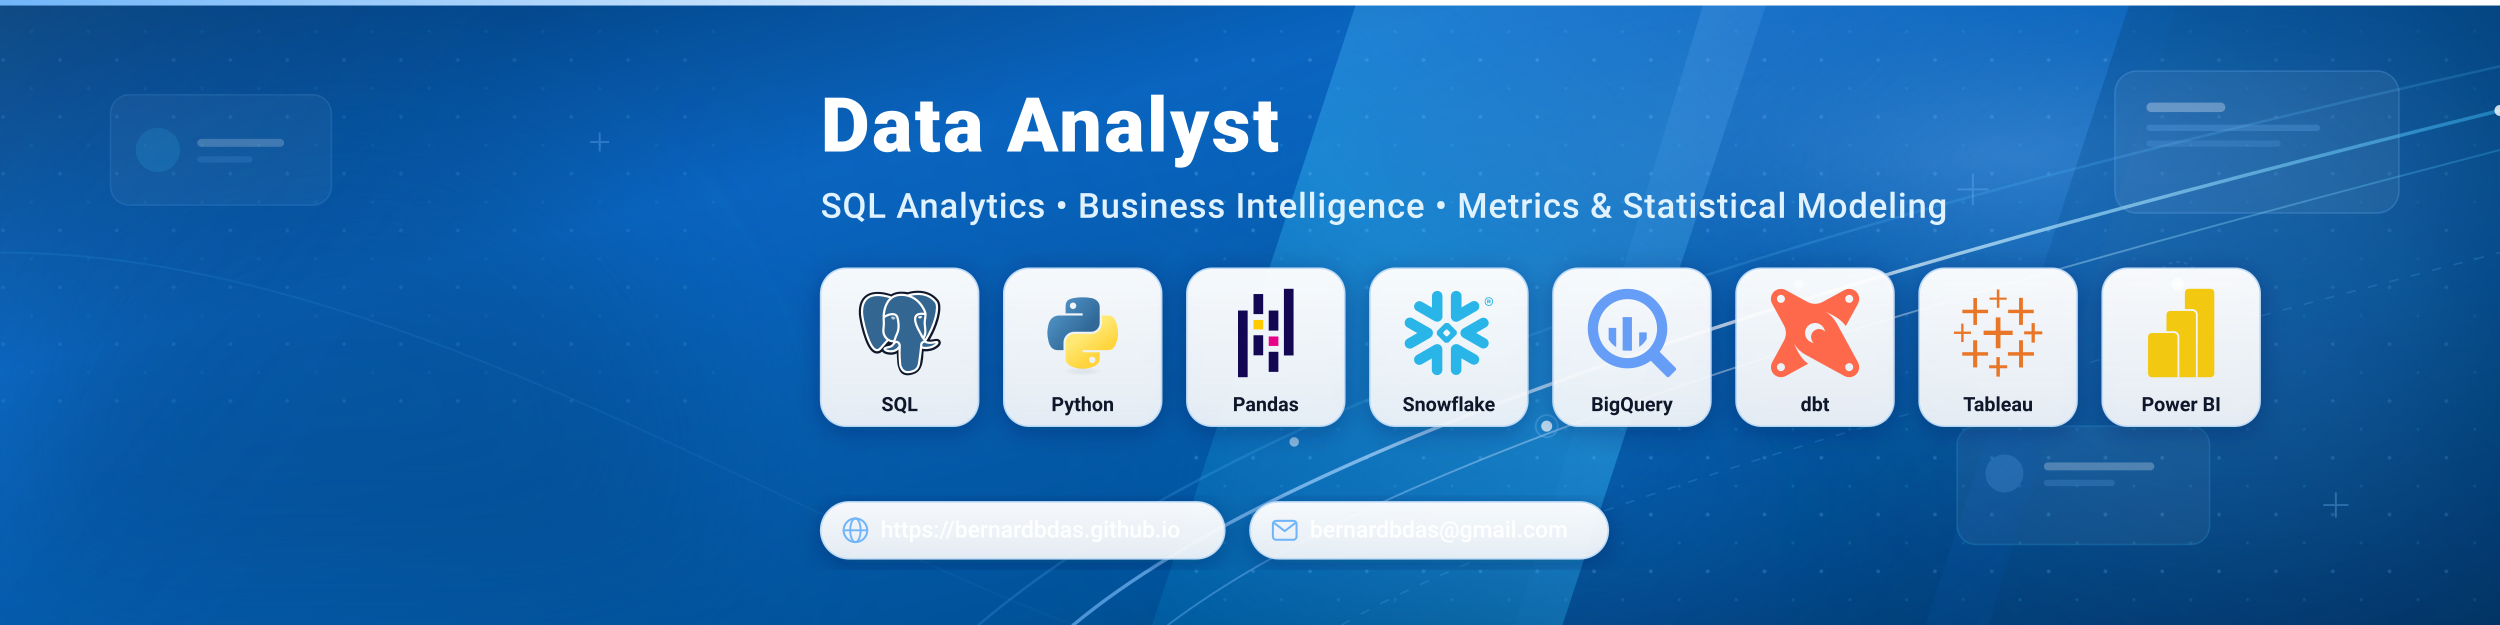
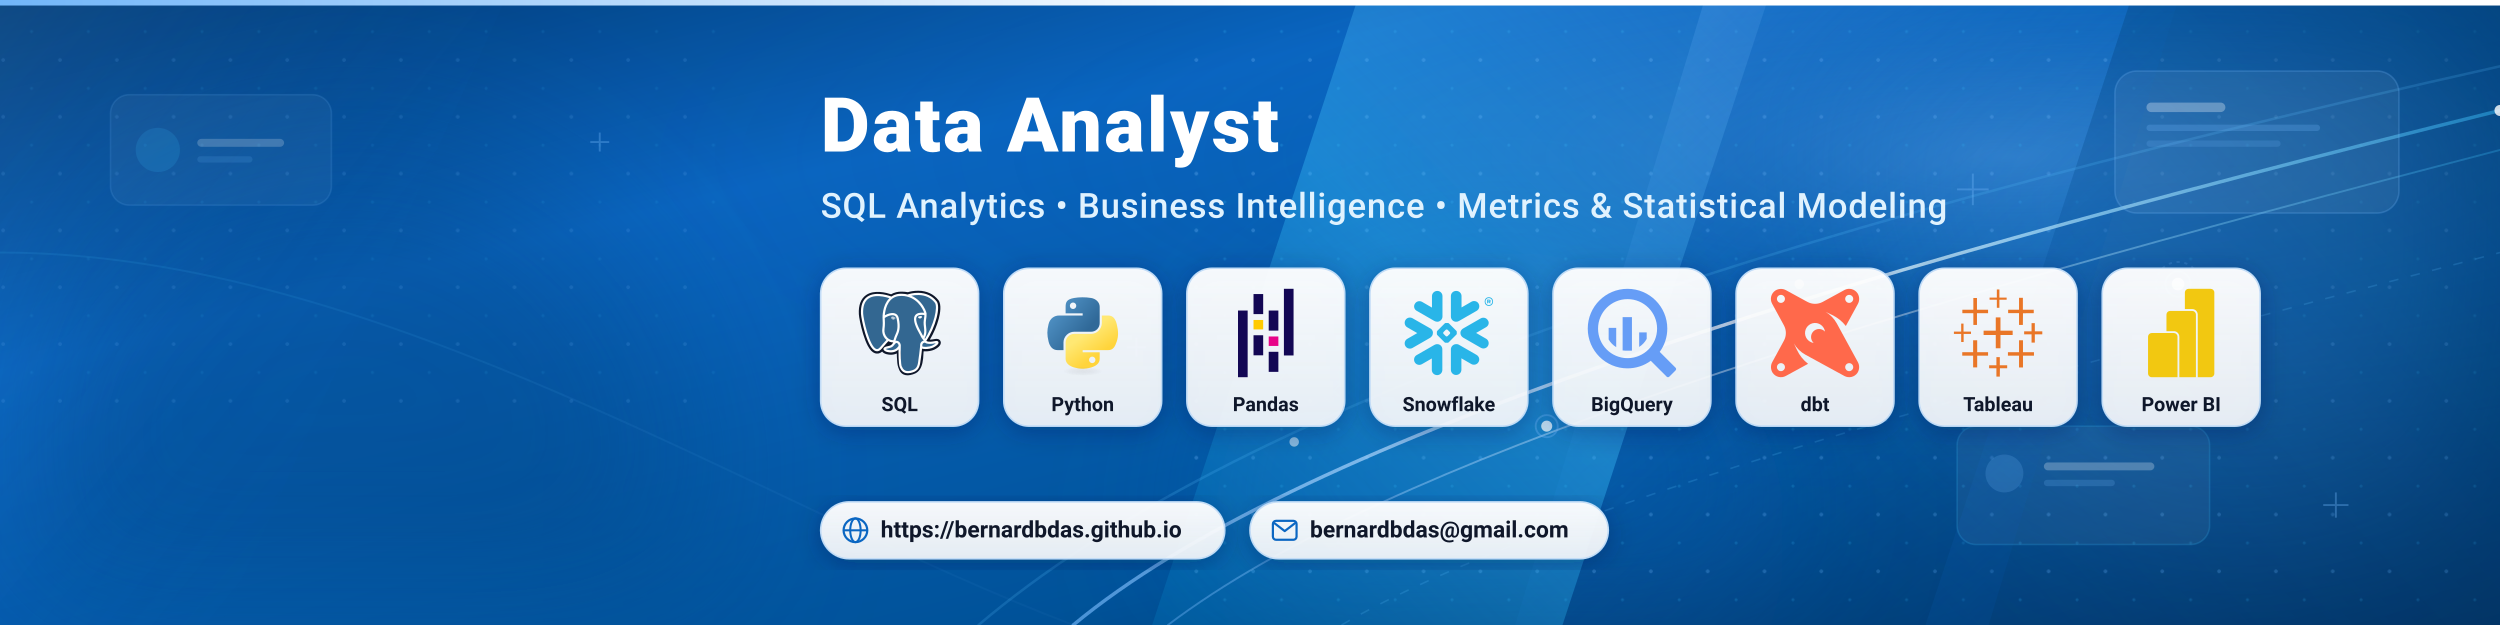
<svg xmlns="http://www.w3.org/2000/svg" width="1584" height="396" viewBox="0 0 1584 396">
  <defs>
    <linearGradient id="bgGrad_linkedin" x1="0%" y1="0%" x2="100%" y2="100%">
      <stop offset="0%" stop-color="#003870" />
      <stop offset="35%" stop-color="#0A66C2" />
      <stop offset="100%" stop-color="#002447" />
    </linearGradient>
    <linearGradient id="cardGrad_linkedin" x1="0%" y1="0%" x2="0%" y2="100%">
      <stop offset="0%" stop-color="#FFFFFF" stop-opacity="0.96" />
      <stop offset="100%" stop-color="#F4F7FB" stop-opacity="0.92" />
    </linearGradient>
    <linearGradient id="accentGlow_linkedin" x1="0%" y1="0%" x2="100%" y2="0%">
      <stop offset="0%" stop-color="#70B5F9" />
      <stop offset="50%" stop-color="#FFFFFF" />
    </linearGradient>
    <filter id="cardShadow_linkedin" x="-20%" y="-20%" width="140%" height="140%">
      <feDropShadow dx="0" dy="3" stdDeviation="8" flood-color="#001E3D" flood-opacity="0.32" />
    </filter>
    <linearGradient id="li_platform_bg" x1="0%" y1="0%" x2="100%" y2="100%">
      <stop offset="0%" stop-color="#003870" />
      <stop offset="30%" stop-color="#0A66C2" />
      <stop offset="70%" stop-color="#005299" />
      <stop offset="100%" stop-color="#002952" />
    </linearGradient>
    <linearGradient id="li_facet_1" x1="0%" y1="0%" x2="100%" y2="100%">
      <stop offset="0%" stop-color="#70B5F9" stop-opacity="0.35" />
      <stop offset="50%" stop-color="#0A66C2" stop-opacity="0.10" />
      <stop offset="100%" stop-color="#004182" stop-opacity="0.40" />
    </linearGradient>
    <linearGradient id="li_facet_2" x1="0%" y1="100%" x2="100%" y2="0%">
      <stop offset="0%" stop-color="#0284C7" stop-opacity="0.25" />
      <stop offset="50%" stop-color="#38BDF8" stop-opacity="0.40" />
      <stop offset="100%" stop-color="#70B5F9" stop-opacity="0.15" />
    </linearGradient>
    <linearGradient id="li_facet_3" x1="100%" y1="0%" x2="0%" y2="100%">
      <stop offset="0%" stop-color="#002D54" stop-opacity="0.50" />
      <stop offset="100%" stop-color="#0A66C2" stop-opacity="0.15" />
    </linearGradient>
    <linearGradient id="li_arc_glow" x1="0%" y1="0%" x2="100%" y2="0%">
      <stop offset="0%" stop-color="#70B5F9" stop-opacity="0.65" />
      <stop offset="50%" stop-color="#FFFFFF" stop-opacity="0.80" />
      <stop offset="100%" stop-color="#38BDF8" stop-opacity="0.45" />
    </linearGradient>
    <linearGradient id="li_arc_secondary" x1="0%" y1="0%" x2="100%" y2="100%">
      <stop offset="0%" stop-color="#38BDF8" stop-opacity="0.30" />
      <stop offset="100%" stop-color="#70B5F9" stop-opacity="0.10" />
    </linearGradient>
    <pattern id="li_dot_matrix" width="36" height="36" patternUnits="userSpaceOnUse">
      <circle cx="2" cy="2" r="1.2" fill="#70B5F9" opacity="0.30" />
      <circle cx="20" cy="20" r="1.0" fill="#38BDF8" opacity="0.20" />
    </pattern>
    <radialGradient id="li_center_glow" cx="80%" cy="25%" r="55%">
      <stop offset="0%" stop-color="#70B5F9" stop-opacity="0.30" />
      <stop offset="50%" stop-color="#0A66C2" stop-opacity="0.10" />
      <stop offset="100%" stop-color="#002952" stop-opacity="0" />
    </radialGradient>
  </defs>
  <rect width="1584" height="396" fill="url(#li_platform_bg)" />
  <g id="pattern_layer" opacity="1.00">
    <rect width="1584" height="396" fill="url(#li_center_glow)" />
    <circle cx="1420" cy="80" r="240" fill="#70B5F9" opacity="0.20" filter="blur(65px)" />
    <circle cx="220" cy="310" r="220" fill="#003A70" opacity="0.35" filter="blur(60px)" />
    <circle cx="950" cy="340" r="180" fill="#0A66C2" opacity="0.25" filter="blur(50px)" />
    <rect x="750" y="0" width="834" height="396" fill="url(#li_dot_matrix)" />
    <rect x="0" y="0" width="460" height="260" fill="url(#li_dot_matrix)" opacity="0.5" />
    <g>
      <polygon points="1350,0 1584,0 1584,396 1220,396" fill="url(#li_facet_3)" />
      <polygon points="1080,0 1380,0 1260,396 960,396" fill="url(#li_facet_1)" />
      <polygon points="860,0 1120,0 990,396 730,396" fill="url(#li_facet_2)" />
      <polygon points="0,0 320,0 140,396 0,396" fill="url(#li_facet_1)" opacity="0.4" />
    </g>
    <g fill="none">
      <path d="M 680 396 C 820 280, 1140 180, 1584 70" stroke="url(#li_arc_glow)" stroke-width="2.2" stroke-linecap="round" />
      <path d="M 740 396 C 880 290, 1180 200, 1584 95" stroke="url(#li_arc_glow)" stroke-width="1.2" stroke-opacity="0.6" stroke-linecap="round" />
      <path d="M 620 396 C 780 260, 1100 150, 1584 42" stroke="url(#li_arc_secondary)" stroke-width="1.6" stroke-linecap="round" />
      <path d="M 850 396 C 980 320, 1280 240, 1584 160" stroke="url(#li_arc_secondary)" stroke-width="1.0" stroke-dasharray="6,8" />
      <path d="M 0 160 C 240 160, 480 320, 680 396" stroke="url(#li_arc_secondary)" stroke-width="1.2" stroke-opacity="0.4" />
    </g>
    <g>
      <rect x="1340" y="45" width="180" height="90" rx="14" fill="#FFFFFF" fill-opacity="0.06" stroke="#70B5F9" stroke-width="1" stroke-opacity="0.25" />
      <rect x="1360" y="65" width="50" height="6" rx="3" fill="#FFFFFF" fill-opacity="0.3" />
      <rect x="1360" y="79" width="110" height="4" rx="2" fill="#70B5F9" fill-opacity="0.25" />
      <rect x="1360" y="89" width="85" height="4" rx="2" fill="#70B5F9" fill-opacity="0.18" />
      <rect x="1240" y="270" width="160" height="75" rx="12" fill="#FFFFFF" fill-opacity="0.05" stroke="#38BDF8" stroke-width="1" stroke-opacity="0.20" />
      <circle cx="1270" cy="300" r="12" fill="#70B5F9" fill-opacity="0.2" />
      <rect x="1295" y="293" width="70" height="5" rx="2.5" fill="#FFFFFF" fill-opacity="0.25" />
      <rect x="1295" y="304" width="45" height="4" rx="2" fill="#70B5F9" fill-opacity="0.2" />
      <rect x="70" y="60" width="140" height="70" rx="12" fill="#FFFFFF" fill-opacity="0.04" stroke="#70B5F9" stroke-width="1" stroke-opacity="0.15" />
      <circle cx="100" cy="95" r="14" fill="#38BDF8" fill-opacity="0.15" />
      <rect x="125" y="88" width="55" height="5" rx="2.5" fill="#FFFFFF" fill-opacity="0.2" />
      <rect x="125" y="99" width="35" height="4" rx="2" fill="#70B5F9" fill-opacity="0.15" />
    </g>
    <g fill="#FFFFFF">
      <circle cx="1584" cy="70" r="3.5" opacity="0.8" />
      <circle cx="1380" cy="180" r="4.0" opacity="0.9" />
      <circle cx="1140" cy="180" r="3.0" opacity="0.6" />
      <circle cx="980" cy="270" r="3.5" opacity="0.7" />
      <circle cx="820" cy="280" r="3.0" opacity="0.5" />
    </g>
    <g fill="none" stroke="#70B5F9" stroke-width="1.2">
      <circle cx="1380" cy="180" r="8" opacity="0.4" />
      <circle cx="1380" cy="180" r="14" opacity="0.2" stroke-dasharray="2,3" />
      <circle cx="980" cy="270" r="7" opacity="0.35" />
    </g>
    <g stroke="#70B5F9" stroke-width="1.2" stroke-opacity="0.35">
      <path d="M 1250 120 L 1250 110 M 1250 120 L 1250 130 M 1250 120 L 1240 120 M 1250 120 L 1260 120" />
      <path d="M 1480 320 L 1480 312 M 1480 320 L 1480 328 M 1480 320 L 1472 320 M 1480 320 L 1488 320" />
      <path d="M 720 220 L 720 214 M 720 220 L 720 226 M 720 220 L 714 220 M 720 220 L 726 220" />
      <path d="M 380 90 L 380 84 M 380 90 L 380 96 M 380 90 L 374 90 M 380 90 L 386 90" />
    </g>
  </g>
  <rect x="0" y="0" width="1584" height="3.5" fill="url(#accentGlow_linkedin)" />
  <text x="520" y="96" font-family="system-ui, -apple-system, BlinkMacSystemFont, 'Segoe UI', Roboto, sans-serif" font-size="48" font-weight="800" fill="#FFFFFF" letter-spacing="1.5">Data Analyst</text>
  <text x="520" y="138" font-family="system-ui, -apple-system, BlinkMacSystemFont, 'Segoe UI', Roboto, sans-serif" font-size="22" font-weight="500" fill="#E0F2FE" letter-spacing="0.5">SQL Analytics • Business Intelligence • Metrics &amp; Statistical Modeling</text>
  <g transform="translate(520, 170)">
    <rect width="100" height="100" rx="16" fill="url(#cardGrad_linkedin)" stroke="#C2DCF7" stroke-width="1" filter="url(#cardShadow_linkedin)" />
    <svg x="22.0" y="13.0" width="56.0" height="56.0" viewBox="0 0 128 128">
      <path d="M93.809 92.112c.785-6.533.55-7.492 5.416-6.433l1.235.108c3.742.17 8.637-.602 11.513-1.938 6.191-2.873 9.861-7.668 3.758-6.409-13.924 2.873-14.881-1.842-14.881-1.842 14.703-21.815 20.849-49.508 15.543-56.287-14.47-18.489-39.517-9.746-39.936-9.52l-.134.025c-2.751-.571-5.83-.912-9.289-.968-6.301-.104-11.082 1.652-14.709 4.402 0 0-44.683-18.409-42.604 23.151.442 8.841 12.672 66.898 27.26 49.362 5.332-6.412 10.484-11.834 10.484-11.834 2.558 1.699 5.622 2.567 8.834 2.255l.249-.212c-.078.796-.044 1.575.099 2.497-3.757 4.199-2.653 4.936-10.166 6.482-7.602 1.566-3.136 4.355-.221 5.084 3.535.884 11.712 2.136 17.238-5.598l-.22.882c1.474 1.18 1.375 8.477 1.583 13.69.209 5.214.558 10.079 1.621 12.948 1.063 2.868 2.317 10.256 12.191 8.14 8.252-1.764 14.561-4.309 15.136-27.985" fill="#0F172A" />
      <path d="M75.458 125.256c-4.367 0-7.211-1.689-8.938-3.32-2.607-2.46-3.641-5.629-4.259-7.522l-.267-.79c-1.244-3.358-1.666-8.193-1.916-14.419-.038-.935-.064-1.898-.093-2.919-.021-.747-.047-1.684-.085-2.664a18.8 18.8 0 01-4.962 1.568c-3.079.526-6.389.356-9.84-.507-2.435-.609-4.965-1.871-6.407-3.82-4.203 3.681-8.212 3.182-10.396 2.453-3.853-1.285-7.301-4.896-10.542-11.037-2.309-4.375-4.542-10.075-6.638-16.943-3.65-11.96-5.969-24.557-6.175-28.693C4.292 23.698 7.777 14.44 15.296 9.129 27.157.751 45.128 5.678 51.68 7.915c4.402-2.653 9.581-3.944 15.433-3.851 3.143.051 6.136.327 8.916.823 2.9-.912 8.628-2.221 15.185-2.139 12.081.144 22.092 4.852 28.949 13.615 4.894 6.252 2.474 19.381.597 26.651-2.642 10.226-7.271 21.102-12.957 30.57 1.544.011 3.781-.174 6.961-.831 6.274-1.295 8.109 2.069 8.607 3.575 1.995 6.042-6.677 10.608-9.382 11.864-3.466 1.609-9.117 2.589-13.745 2.377l-.202-.013-1.216-.107-.12 1.014-.116.991c-.311 11.999-2.025 19.598-5.552 24.619-3.697 5.264-8.835 6.739-13.361 7.709-1.544.33-2.947.474-4.219.474zm-9.19-43.671c2.819 2.256 3.066 6.501 3.287 14.434.028.99.054 1.927.089 2.802.106 2.65.355 8.855 1.327 11.477.137.371.26.747.39 1.146 1.083 3.316 1.626 4.979 6.309 3.978 3.931-.843 5.952-1.599 7.534-3.851 2.299-3.274 3.585-9.86 3.821-19.575l4.783.116-4.75-.57.14-1.186c.455-3.91.783-6.734 3.396-8.602 2.097-1.498 4.486-1.353 6.389-1.01-2.091-1.58-2.669-3.433-2.823-4.193l-.399-1.965 1.121-1.663c6.457-9.58 11.781-21.354 14.609-32.304 2.906-11.251 2.02-17.226 1.134-18.356-11.729-14.987-32.068-8.799-34.192-8.097l-.359.194-1.8.335-.922-.191c-2.542-.528-5.366-.82-8.393-.869-4.756-.08-8.593 1.044-11.739 3.431l-2.183 1.655-2.533-1.043c-5.412-2.213-21.308-6.662-29.696-.721-4.656 3.298-6.777 9.76-6.305 19.207.156 3.119 2.275 14.926 5.771 26.377 4.831 15.825 9.221 21.082 11.054 21.693.32.108 1.15-.537 1.976-1.529a270.708 270.708 0 0110.694-12.07l2.77-2.915 3.349 2.225c1.35.897 2.839 1.406 4.368 1.502l7.987-6.812-1.157 11.808c-.026.265-.039.626.065 1.296l.348 2.238-1.51 1.688-.174.196 4.388 2.025 1.836-2.301z" fill="#0F172A" />
      <path fill="#336791" d="M115.731 77.44c-13.925 2.873-14.882-1.842-14.882-1.842 14.703-21.816 20.849-49.51 15.545-56.287C101.924.823 76.875 9.566 76.457 9.793l-.135.024c-2.751-.571-5.83-.911-9.291-.967-6.301-.103-11.08 1.652-14.707 4.402 0 0-44.684-18.408-42.606 23.151.442 8.842 12.672 66.899 27.26 49.363 5.332-6.412 10.483-11.834 10.483-11.834 2.559 1.699 5.622 2.567 8.833 2.255l.25-.212c-.078.796-.042 1.575.1 2.497-3.758 4.199-2.654 4.936-10.167 6.482-7.602 1.566-3.136 4.355-.22 5.084 3.534.884 11.712 2.136 17.237-5.598l-.221.882c1.473 1.18 2.507 7.672 2.334 13.557-.174 5.885-.29 9.926.871 13.082 1.16 3.156 2.316 10.256 12.192 8.14 8.252-1.768 12.528-6.351 13.124-13.995.422-5.435 1.377-4.631 1.438-9.49l.767-2.3c.884-7.367.14-9.743 5.225-8.638l1.235.108c3.742.17 8.639-.602 11.514-1.938 6.19-2.871 9.861-7.667 3.758-6.408z" />
      <path fill="#fff" d="M75.957 122.307c-8.232 0-10.84-6.519-11.907-9.185-1.562-3.907-1.899-19.069-1.551-31.503a1.59 1.59 0 011.64-1.55 1.594 1.594 0 011.55 1.639c-.401 14.341.168 27.337 1.324 30.229 1.804 4.509 4.54 8.453 12.275 6.796 7.343-1.575 10.093-4.359 11.318-11.46.94-5.449 2.799-20.951 3.028-24.01a1.593 1.593 0 011.71-1.472 1.597 1.597 0 011.472 1.71c-.239 3.185-2.089 18.657-3.065 24.315-1.446 8.387-5.185 12.191-13.794 14.037-1.463.313-2.792.453-4 .454zM31.321 90.466a6.71 6.71 0 01-2.116-.35c-5.347-1.784-10.44-10.492-15.138-25.885-3.576-11.717-5.842-23.947-6.041-27.922-.589-11.784 2.445-20.121 9.02-24.778 13.007-9.216 34.888-.44 35.813-.062a1.596 1.596 0 01-1.207 2.955c-.211-.086-21.193-8.492-32.768-.285-5.622 3.986-8.203 11.392-7.672 22.011.167 3.349 2.284 15.285 5.906 27.149 4.194 13.742 8.967 22.413 13.096 23.79.648.216 2.62.873 5.439-2.517A245.272 245.272 0 0145.88 73.046a1.596 1.596 0 012.304 2.208c-.048.05-4.847 5.067-10.077 11.359-2.477 2.979-4.851 3.853-6.786 3.853zm69.429-13.445a1.596 1.596 0 01-1.322-2.487c14.863-22.055 20.08-48.704 15.612-54.414-5.624-7.186-13.565-10.939-23.604-11.156-7.433-.16-13.341 1.738-14.307 2.069l-.243.099c-.971.305-1.716-.227-1.997-.849a1.6 1.6 0 01.631-2.025c.046-.027.192-.089.429-.176l-.021.006.021-.007c1.641-.601 7.639-2.4 15.068-2.315 11.108.118 20.284 4.401 26.534 12.388 2.957 3.779 2.964 12.485.019 23.887-3.002 11.625-8.651 24.118-15.497 34.277-.306.457-.81.703-1.323.703zm.76 10.21c-2.538 0-4.813-.358-6.175-1.174-1.4-.839-1.667-1.979-1.702-2.584-.382-6.71 3.32-7.878 5.208-8.411-.263-.398-.637-.866-1.024-1.349-1.101-1.376-2.609-3.26-3.771-6.078-.182-.44-.752-1.463-1.412-2.648-3.579-6.418-11.026-19.773-6.242-26.612 2.214-3.165 6.623-4.411 13.119-3.716C97.6 28.837 88.5 10.625 66.907 10.271c-6.494-.108-11.82 1.889-15.822 5.93-8.96 9.049-8.636 25.422-8.631 25.586a1.595 1.595 0 11-3.19.084c-.02-.727-.354-17.909 9.554-27.916C53.455 9.272 59.559 6.96 66.96 7.081c13.814.227 22.706 7.25 27.732 13.101 5.479 6.377 8.165 13.411 8.386 15.759.165 1.746-1.088 2.095-1.341 2.147l-.576.013c-6.375-1.021-10.465-.312-12.156 2.104-3.639 5.201 3.406 17.834 6.414 23.229.768 1.376 1.322 2.371 1.576 2.985.988 2.396 2.277 4.006 3.312 5.3.911 1.138 1.7 2.125 1.982 3.283.131.23 1.99 2.98 13.021.703 2.765-.57 4.423-.083 4.93 1.45.997 3.015-4.597 6.532-7.694 7.97-2.775 1.29-7.204 2.106-11.036 2.106zm-4.696-4.021c.35.353 2.101.962 5.727.806 3.224-.138 6.624-.839 8.664-1.786 2.609-1.212 4.351-2.567 5.253-3.492l-.5.092c-7.053 1.456-12.042 1.262-14.828-.577a6.162 6.162 0 01-.54-.401c-.302.119-.581.197-.78.253-1.58.443-3.214.902-2.996 5.105zm-45.562 8.915c-1.752 0-3.596-.239-5.479-.71-1.951-.488-5.24-1.957-5.19-4.37.057-2.707 3.994-3.519 5.476-3.824 5.354-1.103 5.703-1.545 7.376-3.67.488-.619 1.095-1.39 1.923-2.314 1.229-1.376 2.572-2.073 3.992-2.073.989 0 1.8.335 2.336.558 1.708.708 3.133 2.42 3.719 4.467.529 1.847.276 3.625-.71 5.006-3.237 4.533-7.886 6.93-13.443 6.93zm-7.222-4.943c.481.372 1.445.869 2.518 1.137 1.631.408 3.213.615 4.705.615 4.546 0 8.196-1.882 10.847-5.594.553-.774.387-1.757.239-2.274-.31-1.083-1.08-2.068-1.873-2.397-.43-.178-.787-.314-1.115-.314-.176 0-.712 0-1.614 1.009a41.146 41.146 0 00-1.794 2.162c-2.084 2.646-3.039 3.544-9.239 4.821-1.513.31-2.289.626-2.674.835zm12.269-7.36a1.596 1.596 0 01-1.575-1.354 8.218 8.218 0 01-.08-.799c-4.064-.076-7.985-1.82-10.962-4.926-3.764-3.927-5.477-9.368-4.699-14.927.845-6.037.529-11.366.359-14.229-.047-.796-.081-1.371-.079-1.769.003-.505.013-1.844 4.489-4.113 1.592-.807 4.784-2.215 8.271-2.576 5.777-.597 9.585 1.976 10.725 7.246 3.077 14.228.244 20.521-1.825 25.117-.385.856-.749 1.664-1.04 2.447l-.257.69c-1.093 2.931-2.038 5.463-1.748 7.354a1.595 1.595 0 01-1.335 1.819l-.244.02zM42.464 42.26l.062 1.139c.176 2.974.504 8.508-.384 14.86-.641 4.585.759 9.06 3.843 12.276 2.437 2.542 5.644 3.945 8.94 3.945h.068c.369-1.555.982-3.197 1.642-4.966l.255-.686c.329-.884.714-1.74 1.122-2.646 1.991-4.424 4.47-9.931 1.615-23.132-.565-2.615-1.936-4.128-4.189-4.627-4.628-1.022-11.525 2.459-12.974 3.837zm9.63-.677c-.08.564 1.033 2.07 2.485 2.271 1.449.203 2.689-.975 2.768-1.539.079-.564-1.033-1.186-2.485-1.388-1.451-.202-2.691.092-2.768.656zm2.818 2.826l-.407-.028c-.9-.125-1.81-.692-2.433-1.518-.219-.29-.576-.852-.505-1.354.101-.736.999-1.177 2.4-1.177.313 0 .639.023.967.069.766.106 1.477.327 2.002.62.91.508.977 1.075.936 1.368-.112.813-1.405 2.02-2.96 2.02zm-2.289-2.732c.045.348.907 1.496 2.029 1.651l.261.018c1.036 0 1.81-.815 1.901-1.082-.096-.182-.762-.634-2.025-.81a5.823 5.823 0 00-.821-.059c-.812 0-1.243.183-1.345.282zm43.605-1.245c.079.564-1.033 2.07-2.484 2.272-1.45.202-2.691-.975-2.771-1.539-.076-.564 1.036-1.187 2.486-1.388 1.45-.203 2.689.092 2.769.655zm-2.819 2.56c-1.396 0-2.601-1.086-2.7-1.791-.115-.846 1.278-1.489 2.712-1.688.316-.044.629-.066.93-.066 1.238 0 2.058.363 2.14.949.053.379-.238.964-.739 1.492-.331.347-1.026.948-1.973 1.079l-.37.025zm.943-3.013c-.276 0-.564.021-.856.061-1.441.201-2.301.779-2.259 1.089.048.341.968 1.332 2.173 1.332l.297-.021c.787-.109 1.378-.623 1.66-.919.443-.465.619-.903.598-1.052-.028-.198-.56-.49-1.613-.49zm3.965 32.843a1.594 1.594 0 01-1.324-2.483c3.398-5.075 2.776-10.25 2.175-15.255-.257-2.132-.521-4.337-.453-6.453.07-2.177.347-3.973.614-5.71.317-2.058.617-4.002.493-6.31a1.595 1.595 0 113.186-.172c.142 2.638-.197 4.838-.525 6.967-.253 1.643-.515 3.342-.578 5.327-.061 1.874.178 3.864.431 5.97.64 5.322 1.365 11.354-2.691 17.411a1.596 1.596 0 01-1.328.708z" />
    </svg>
    <text x="50.0" y="90.5" font-family="system-ui, -apple-system, BlinkMacSystemFont, 'Segoe UI', Roboto, sans-serif" font-size="12.5" font-weight="600" fill="#0F172A" text-anchor="middle">SQL</text>
  </g>
  <g transform="translate(636, 170)">
    <rect width="100" height="100" rx="16" fill="url(#cardGrad_linkedin)" stroke="#C2DCF7" stroke-width="1" filter="url(#cardShadow_linkedin)" />
    <svg x="22.0" y="13.0" width="56.0" height="56.0" viewBox="0 0 128 128">
      <linearGradient id="b1_python-original-a" gradientUnits="userSpaceOnUse" x1="70.252" y1="1237.476" x2="170.659" y2="1151.089" gradientTransform="matrix(.563 0 0 -.568 -29.215 707.817)">
        <stop offset="0" stop-color="#5A9FD4" />
        <stop offset="1" stop-color="#306998" />
      </linearGradient>
      <linearGradient id="b1_python-original-b" gradientUnits="userSpaceOnUse" x1="209.474" y1="1098.811" x2="173.62" y2="1149.537" gradientTransform="matrix(.563 0 0 -.568 -29.215 707.817)">
        <stop offset="0" stop-color="#FFD43B" />
        <stop offset="1" stop-color="#FFE873" />
      </linearGradient>
      <path fill="url(#b1_python-original-a)" d="M63.391 1.988c-4.222.02-8.252.379-11.8 1.007-10.45 1.846-12.346 5.71-12.346 12.837v9.411h24.693v3.137H29.977c-7.176 0-13.46 4.313-15.426 12.521-2.268 9.405-2.368 15.275 0 25.096 1.755 7.311 5.947 12.519 13.124 12.519h8.491V67.234c0-8.151 7.051-15.34 15.426-15.34h24.665c6.866 0 12.346-5.654 12.346-12.548V15.833c0-6.693-5.646-11.72-12.346-12.837-4.244-.706-8.645-1.027-12.866-1.008zM50.037 9.557c2.55 0 4.634 2.117 4.634 4.721 0 2.593-2.083 4.69-4.634 4.69-2.56 0-4.633-2.097-4.633-4.69-.001-2.604 2.073-4.721 4.633-4.721z" transform="translate(0 10.26)" />
      <path fill="url(#b1_python-original-b)" d="M91.682 28.38v10.966c0 8.5-7.208 15.655-15.426 15.655H51.591c-6.756 0-12.346 5.783-12.346 12.549v23.515c0 6.691 5.818 10.628 12.346 12.547 7.816 2.297 15.312 2.713 24.665 0 6.216-1.801 12.346-5.423 12.346-12.547v-9.412H63.938v-3.138h37.012c7.176 0 9.852-5.005 12.348-12.519 2.578-7.735 2.467-15.174 0-25.096-1.774-7.145-5.161-12.521-12.348-12.521h-9.268zM77.809 87.927c2.561 0 4.634 2.097 4.634 4.692 0 2.602-2.074 4.719-4.634 4.719-2.55 0-4.633-2.117-4.633-4.719 0-2.595 2.083-4.692 4.633-4.692z" transform="translate(0 10.26)" />
      <radialGradient id="b1_python-original-c" cx="1825.678" cy="444.45" r="26.743" gradientTransform="matrix(0 -.24 -1.055 0 532.979 557.576)" gradientUnits="userSpaceOnUse">
        <stop offset="0" stop-color="#B8B8B8" stop-opacity=".498" />
        <stop offset="1" stop-color="#7F7F7F" stop-opacity="0" />
      </radialGradient>
      <path opacity=".444" fill="url(#b1_python-original-c)" d="M97.309 119.597c0 3.543-14.816 6.416-33.091 6.416-18.276 0-33.092-2.873-33.092-6.416 0-3.544 14.815-6.417 33.092-6.417 18.275 0 33.091 2.872 33.091 6.417z" />
    </svg>
    <text x="50.0" y="90.5" font-family="system-ui, -apple-system, BlinkMacSystemFont, 'Segoe UI', Roboto, sans-serif" font-size="12.5" font-weight="600" fill="#0F172A" text-anchor="middle">Python</text>
  </g>
  <g transform="translate(752, 170)">
    <rect width="100" height="100" rx="16" fill="url(#cardGrad_linkedin)" stroke="#C2DCF7" stroke-width="1" filter="url(#cardShadow_linkedin)" />
    <svg x="22.0" y="13.0" width="56.0" height="56.0" viewBox="0 0 128 128">
      <path fill="#130754" d="M46.236 7.567h13.99v29.047h-13.99Zm0 59.668h13.99V96.28h-13.99Z" />
      <path fill="#ffca00" d="M46.236 45.092h13.99v13.705h-13.99Z" />
      <path fill="#130754" d="M23.763 31.446h13.989V128h-13.99ZM68.245 91.2h13.99v29.046h-13.99Zm0-59.72h13.99v29.047h-13.99Z" />
      <path fill="#e70488" d="M68.245 69.011h13.99v13.705h-13.99Z" />
      <path fill="#130754" d="M90.248 0h13.99v96.554h-13.99Z" />
    </svg>
    <text x="50.0" y="90.5" font-family="system-ui, -apple-system, BlinkMacSystemFont, 'Segoe UI', Roboto, sans-serif" font-size="12.5" font-weight="600" fill="#0F172A" text-anchor="middle">Pandas</text>
  </g>
  <g transform="translate(868, 170)">
    <rect width="100" height="100" rx="16" fill="url(#cardGrad_linkedin)" stroke="#C2DCF7" stroke-width="1" filter="url(#cardShadow_linkedin)" />
    <svg x="22.0" y="13.0" width="56.0" height="56.0" viewBox="0 0 24 24">
      <path fill="#29B5E8" d="M24 3.459c0 .646-.418 1.18-1.141 1.18-.723 0-1.142-.534-1.142-1.18 0-.647.419-1.18 1.142-1.18.723 0 1.141.533 1.141 1.18zm-.228 0c0-.533-.38-.951-.913-.951s-.913.38-.913.95c0 .533.38.952.913.952.57 0 .913-.419.913-.951zm-1.37-.533h.495c.266 0 .456.152.456.38 0 .153-.076.229-.19.305l.19.266v.038h-.266l-.19-.266h-.229v.266h-.266zm.495.228h-.229v.267h.229c.114 0 .152-.038.152-.114.038-.077-.038-.153-.152-.153zM7.602 12.4c.038-.151.076-.304.076-.456 0-.114-.038-.228-.038-.342-.114-.343-.304-.647-.646-.838l-4.87-2.777c-.685-.38-1.56-.152-1.94.533-.381.685-.153 1.56.532 1.94l2.701 1.56-2.701 1.56c-.685.38-.913 1.256-.533 1.94.38.685 1.256.914 1.94.533l4.832-2.777c.343-.267.571-.533.647-.876zm1.332 2.626c-.266-.038-.57.038-.837.19l-4.832 2.777c-.685.38-.913 1.256-.532 1.94.38.686 1.255.914 1.94.533l2.701-1.56v3.12c0 .8.647 1.408 1.446 1.408.799 0 1.407-.647 1.407-1.408v-5.592c0-.761-.57-1.37-1.293-1.408zm4.946-6.088c.266.038.57-.038.837-.19l4.832-2.777c.685-.38.913-1.256.532-1.94-.38-.686-1.255-.914-1.94-.533l-2.701 1.56V1.975c0-.799-.647-1.408-1.446-1.408-.799 0-1.446.609-1.446 1.408V7.53c0 .76.609 1.37 1.332 1.407zM3.265 5.97l4.832 2.777c.266.152.533.19.837.19.723-.038 1.331-.684 1.331-1.407V1.975c0-.799-.646-1.408-1.407-1.408-.799 0-1.446.647-1.446 1.408v3.12l-2.701-1.56c-.685-.38-1.56-.152-1.94.533-.419.646-.19 1.521.494 1.902zm9.093 6.011a.412.412 0 00-.114-.266l-.57-.571a.346.346 0 00-.267-.114.412.412 0 00-.266.114l-.571.57a.411.411 0 00-.114.267c0 .076.038.19.114.267l.57.57a.345.345 0 00.267.114c.076 0 .19-.038.266-.114l.571-.57a.412.412 0 00.114-.267zm1.598.533L11.94 14.53c-.039.038-.153.114-.229.114h-.608a.411.411 0 01-.267-.114L8.82 12.514a.408.408 0 01-.076-.229v-.608c0-.076.038-.19.114-.267l2.016-2.016a.41.41 0 01.267-.114h.608a.41.41 0 01.267.114l2.016 2.016a.347.347 0 01.114.267v.608c-.076.077-.114.19-.19.229zm5.593 5.44l-4.832-2.777c-.266-.152-.57-.19-.837-.152-.723.038-1.332.684-1.332 1.408v5.554c0 .8.647 1.408 1.408 1.408.799 0 1.446-.647 1.446-1.408v-3.12l2.7 1.56c.686.38 1.561.152 1.941-.533.419-.646.19-1.521-.494-1.94zm2.549-7.533l-2.701 1.56 2.7 1.56c.686.38.914 1.256.533 1.94-.38.685-1.255.913-1.94.533l-4.832-2.778a1.644 1.644 0 01-.647-.798c-.037-.153-.076-.305-.076-.457 0-.114.039-.228.039-.342.114-.343.342-.647.646-.837l4.832-2.778c.685-.38 1.56-.152 1.94.533.457.609.19 1.484-.494 1.864" />
    </svg>
    <text x="50.0" y="90.5" font-family="system-ui, -apple-system, BlinkMacSystemFont, 'Segoe UI', Roboto, sans-serif" font-size="12.5" font-weight="600" fill="#0F172A" text-anchor="middle">Snowflake</text>
  </g>
  <g transform="translate(984, 170)">
    <rect width="100" height="100" rx="16" fill="url(#cardGrad_linkedin)" stroke="#C2DCF7" stroke-width="1" filter="url(#cardShadow_linkedin)" />
    <svg x="22.0" y="13.0" width="56.0" height="56.0" viewBox="0 0 24 24">
      <path fill="#669DF6" d="M5.676 10.595h2.052v5.244a5.892 5.892 0 0 1-2.052-2.088v-3.156zm18.179 10.836a.504.504 0 0 1 0 .708l-1.716 1.716a.504.504 0 0 1-.708 0l-4.248-4.248a.206.206 0 0 1-.007-.007c-.02-.02-.028-.045-.043-.066a10.736 10.736 0 0 1-6.334 2.065C4.835 21.599 0 16.764 0 10.799S4.835 0 10.8 0s10.799 4.835 10.799 10.8c0 2.369-.772 4.553-2.066 6.333.025.017.052.028.074.05l4.248 4.248zm-5.028-10.632a8.015 8.015 0 1 0-8.028 8.028h.024a8.016 8.016 0 0 0 8.004-8.028zm-4.86 4.98a6.002 6.002 0 0 0 2.04-2.184v-1.764h-2.04v3.948zm-4.5.948c.442.057.887.08 1.332.072.4.025.8.025 1.2 0V7.692H9.468v9.035z" />
    </svg>
    <text x="50.0" y="90.5" font-family="system-ui, -apple-system, BlinkMacSystemFont, 'Segoe UI', Roboto, sans-serif" font-size="12.5" font-weight="600" fill="#0F172A" text-anchor="middle">BigQuery</text>
  </g>
  <g transform="translate(1100, 170)">
    <rect width="100" height="100" rx="16" fill="url(#cardGrad_linkedin)" stroke="#C2DCF7" stroke-width="1" filter="url(#cardShadow_linkedin)" />
    <svg x="22.0" y="13.0" width="56.0" height="56.0" viewBox="0 0 24 24">
      <path fill="#FF694B" d="M17.9 9.376a8.149 8.149 0 0 0-3.042-3.121l1.771.839a10.287 10.287 0 0 1 3.74 3.001l3.234-5.929a2.855 2.855 0 0 0-.061-2.96C22.757.037 21.211-.341 19.975.333l-5.875 3.21a4.361 4.361 0 0 1-4.176 0L4.177.408a2.854 2.854 0 0 0-2.959.063c-1.167.785-1.545 2.33-.872 3.566L3.55 9.911a4.361 4.361 0 0 1 0 4.177l-3.127 5.743a2.86 2.86 0 0 0 .085 2.997c.794 1.144 2.322 1.505 3.545.839l6.058-3.305a10.288 10.288 0 0 1-3.005-3.745l-.837-1.771a8.148 8.148 0 0 0 3.121 3.042l10.583 5.779c1.221.666 2.748.305 3.543-.836a2.87 2.87 0 0 0 .08-3.002L17.9 9.376zm3.38-7.735c.602 0 1.09.488 1.09 1.09s-.488 1.09-1.09 1.09-1.09-.488-1.09-1.09.488-1.09 1.09-1.09zM2.744 3.822c-.602 0-1.09-.488-1.09-1.09s.488-1.09 1.09-1.09 1.09.488 1.09 1.09S3.346 3.822 2.744 3.822zm0 18.536c-.602 0-1.09-.488-1.09-1.09 0-.602.488-1.09 1.09-1.09s1.09.488 1.09 1.09c0 .602-.488 1.09-1.09 1.09zm10.358-11.449c-1.201-.004-2.177.967-2.18 2.168a2.174 2.174 0 0 0 .705 1.609c-1.487-.209-2.523-1.584-2.314-3.072.209-1.487 1.584-2.523 3.072-2.314a2.719 2.719 0 0 1 2.314 2.314 2.162 2.162 0 0 0-1.596-.705zm8.178 11.449c-.602 0-1.09-.488-1.09-1.09 0-.602.488-1.09 1.09-1.09s1.09.488 1.09 1.09c0 .602-.488 1.09-1.09 1.09z" />
    </svg>
    <text x="50.0" y="90.5" font-family="system-ui, -apple-system, BlinkMacSystemFont, 'Segoe UI', Roboto, sans-serif" font-size="12.5" font-weight="600" fill="#0F172A" text-anchor="middle">dbt</text>
  </g>
  <g transform="translate(1216, 170)">
    <rect width="100" height="100" rx="16" fill="url(#cardGrad_linkedin)" stroke="#C2DCF7" stroke-width="1" filter="url(#cardShadow_linkedin)" />
    <svg x="22.0" y="13.0" width="56.0" height="56.0" viewBox="0 0 24 24">
      <path fill="#E97627" d="M11.654.174V2.377H9.682v.58h1.972V5.16h.696V2.957h1.97v-.58h-1.97V.174h-.348zm6.03 2.262l-.002 1.623v1.623h-2.957v.927h2.957v3.188H18.725l.011-1.582.02-1.576 1.465-.02 1.46-.01v-.927H18.728V2.436h-.522zm-12.407.06V5.686H2.291v.925H5.277V9.801h.985V6.61h3.013v-.925H6.262V2.496H5.77zm6.086 5.27v3.593H8.06v1.188h3.304v3.596h1.28v-3.596H15.953v-1.188H12.643V7.766h-.637zm9.721 1.55v2.221h-2.012v.811h2.012v2.261h.887v-2.261H24v-.811h-2.029V9.317h-.422zm-19.111.131V11.621H0v.621H1.973v2.194H2.64v-2.194h2v-.62H2.609V9.446h-.318zm15.709 4.516v3.254h-3.016v.927h3.016v3.217h1.072v-3.216H21.74v-.928H18.754v-3.254h-.533zm-12.463.008v3.246H2.262v.928h2.957v3.189H6.32v-3.189h2.955v-.928H6.32V13.97h-.55zm6.316 4.578l.002 1.103v1.1H9.566v.812h1.971v2.262h.928l.012-1.119.017-1.143H14.463v-.812h-2V18.549h-.465z" />
    </svg>
    <text x="50.0" y="90.5" font-family="system-ui, -apple-system, BlinkMacSystemFont, 'Segoe UI', Roboto, sans-serif" font-size="12.5" font-weight="600" fill="#0F172A" text-anchor="middle">Tableau</text>
  </g>
  <g transform="translate(1332, 170)">
    <rect width="100" height="100" rx="16" fill="url(#cardGrad_linkedin)" stroke="#C2DCF7" stroke-width="1" filter="url(#cardShadow_linkedin)" />
    <svg x="22.0" y="13.0" width="56.0" height="56.0" viewBox="0 0 24 24">
      <path fill="#F2C811" d="M10 12a1 1 0 0 1 1 1v11H4a1 1 0 0 1-1-1V13a1 1 0 0 1 1-1h6Zm-2-.5V7a1 1 0 0 1 1-1h6a1 1 0 0 1 1 1v17h-4.5V13a1.5 1.5 0 0 0-1.5-1.5H8Zm5-6V1a1 1 0 0 1 1-1h6a1 1 0 0 1 1 1v22a1 1 0 0 1-1 1h-3.5V7A1.5 1.5 0 0 0 15 5.5h-2Z" />
    </svg>
    <text x="50.0" y="90.5" font-family="system-ui, -apple-system, BlinkMacSystemFont, 'Segoe UI', Roboto, sans-serif" font-size="12.5" font-weight="600" fill="#0F172A" text-anchor="middle">Power BI</text>
  </g>
  <g transform="translate(520, 318)">
    <rect width="256" height="36" rx="18" fill="url(#cardGrad_linkedin)" stroke="#C2DCF7" stroke-width="1" filter="url(#cardShadow_linkedin)" />
    <g transform="translate(14, 10)">
-       <circle cx="8" cy="8" r="7.5" fill="none" stroke="#70B5F9" stroke-width="1.3" />
-       <ellipse cx="8" cy="8" rx="3.3" ry="7.5" fill="none" stroke="#70B5F9" stroke-width="1.2" />
-       <line x1="0.5" y1="8" x2="15.5" y2="8" stroke="#70B5F9" stroke-width="1.2" />
-     </g>
-     <text x="38" y="22.5" font-family="system-ui, -apple-system, BlinkMacSystemFont, 'Segoe UI', Roboto, sans-serif" font-size="14.5" font-weight="500" fill="#FFFFFF">https://bernardbdas.github.io</text>
+       <circle cx="8" cy="8" r="7.5" fill="none" stroke="#0A66C2" stroke-width="1.4" />
+       <ellipse cx="8" cy="8" rx="3.3" ry="7.5" fill="none" stroke="#0A66C2" stroke-width="1.3" />
+       <line x1="0.5" y1="8" x2="15.5" y2="8" stroke="#0A66C2" stroke-width="1.3" />
+     </g>
+     <text x="38" y="22.5" font-family="system-ui, -apple-system, BlinkMacSystemFont, 'Segoe UI', Roboto, sans-serif" font-size="14.5" font-weight="600" fill="#0F172A">https://bernardbdas.github.io</text>
  </g>
  <g transform="translate(792, 318)">
    <rect width="227" height="36" rx="18" fill="url(#cardGrad_linkedin)" stroke="#C2DCF7" stroke-width="1" filter="url(#cardShadow_linkedin)" />
    <g transform="translate(14, 10)">
-       <rect x="0.5" y="2" width="15" height="12" rx="2" fill="none" stroke="#70B5F9" stroke-width="1.3" />
-       <path d="M1.5 3.5 L8 8.5 L14.5 3.5" fill="none" stroke="#70B5F9" stroke-width="1.3" stroke-linecap="round" stroke-linejoin="round" />
-     </g>
-     <text x="38" y="22.5" font-family="system-ui, -apple-system, BlinkMacSystemFont, 'Segoe UI', Roboto, sans-serif" font-size="14.5" font-weight="500" fill="#FFFFFF">bernardbdas@gmail.com</text>
+       <rect x="0.5" y="2" width="15" height="12" rx="2" fill="none" stroke="#0A66C2" stroke-width="1.4" />
+       <path d="M1.5 3.5 L8 8.5 L14.5 3.5" fill="none" stroke="#0A66C2" stroke-width="1.4" stroke-linecap="round" stroke-linejoin="round" />
+     </g>
+     <text x="38" y="22.5" font-family="system-ui, -apple-system, BlinkMacSystemFont, 'Segoe UI', Roboto, sans-serif" font-size="14.5" font-weight="600" fill="#0F172A">bernardbdas@gmail.com</text>
  </g>
</svg>
